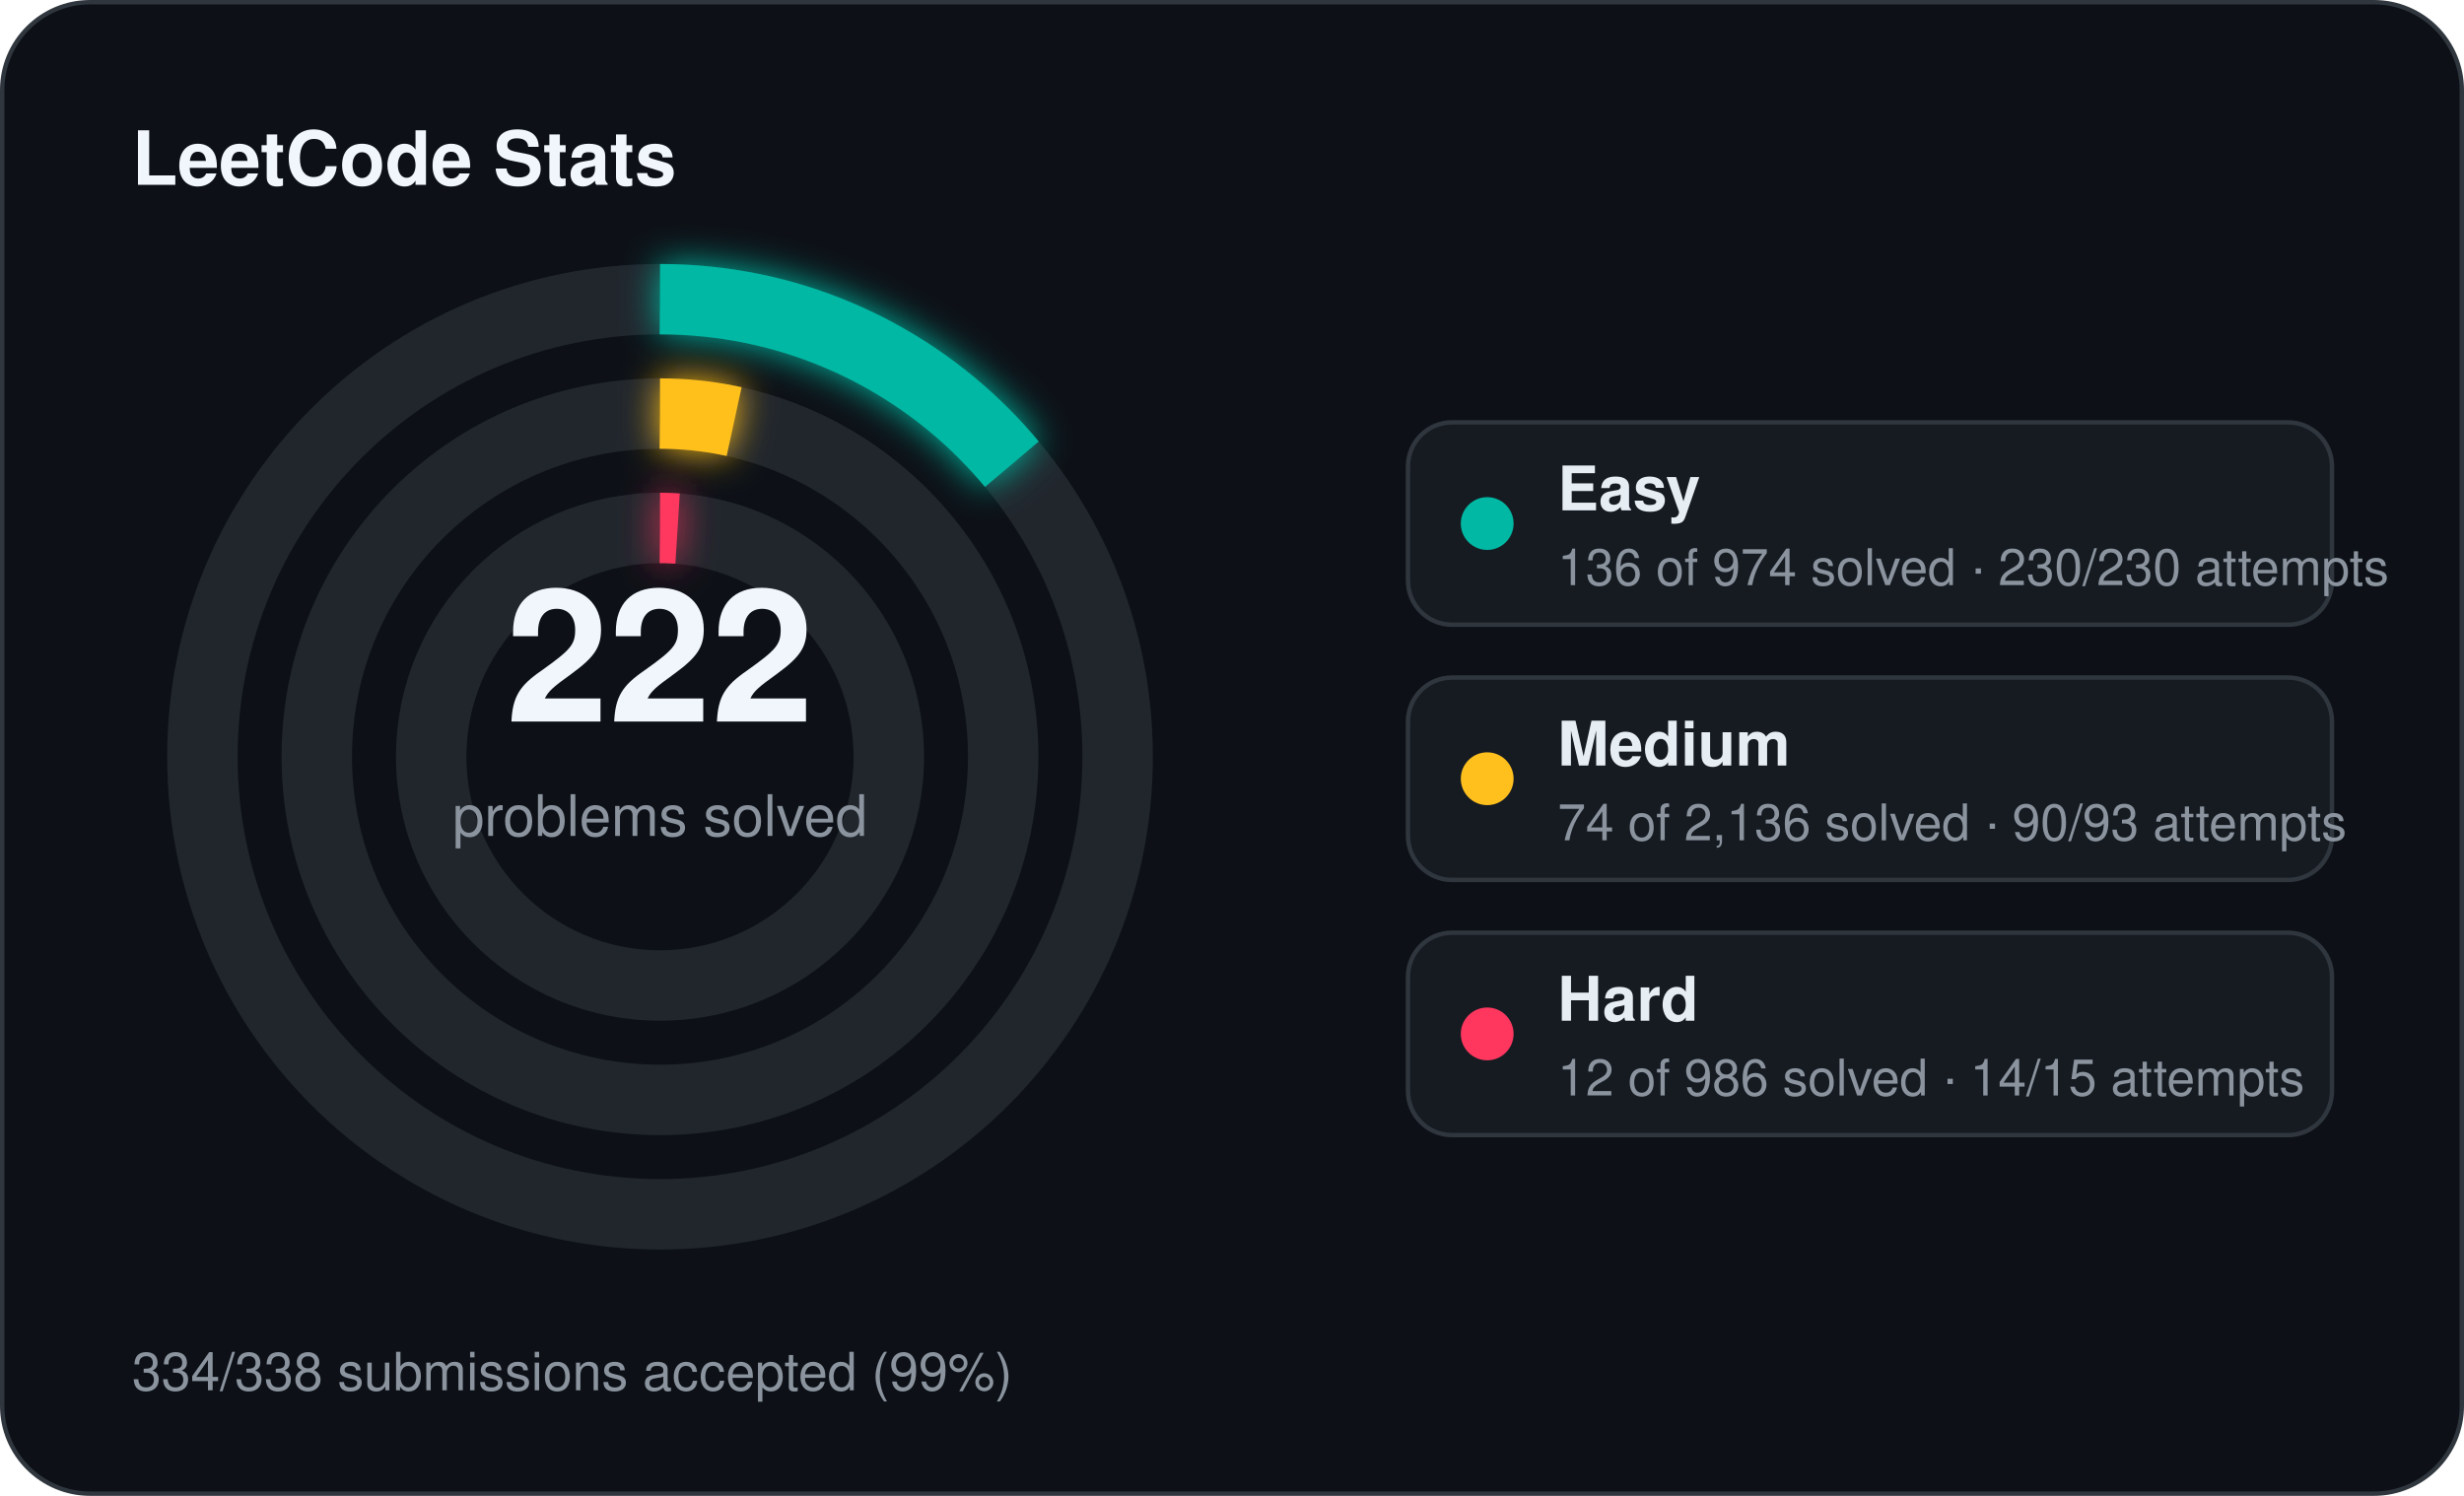
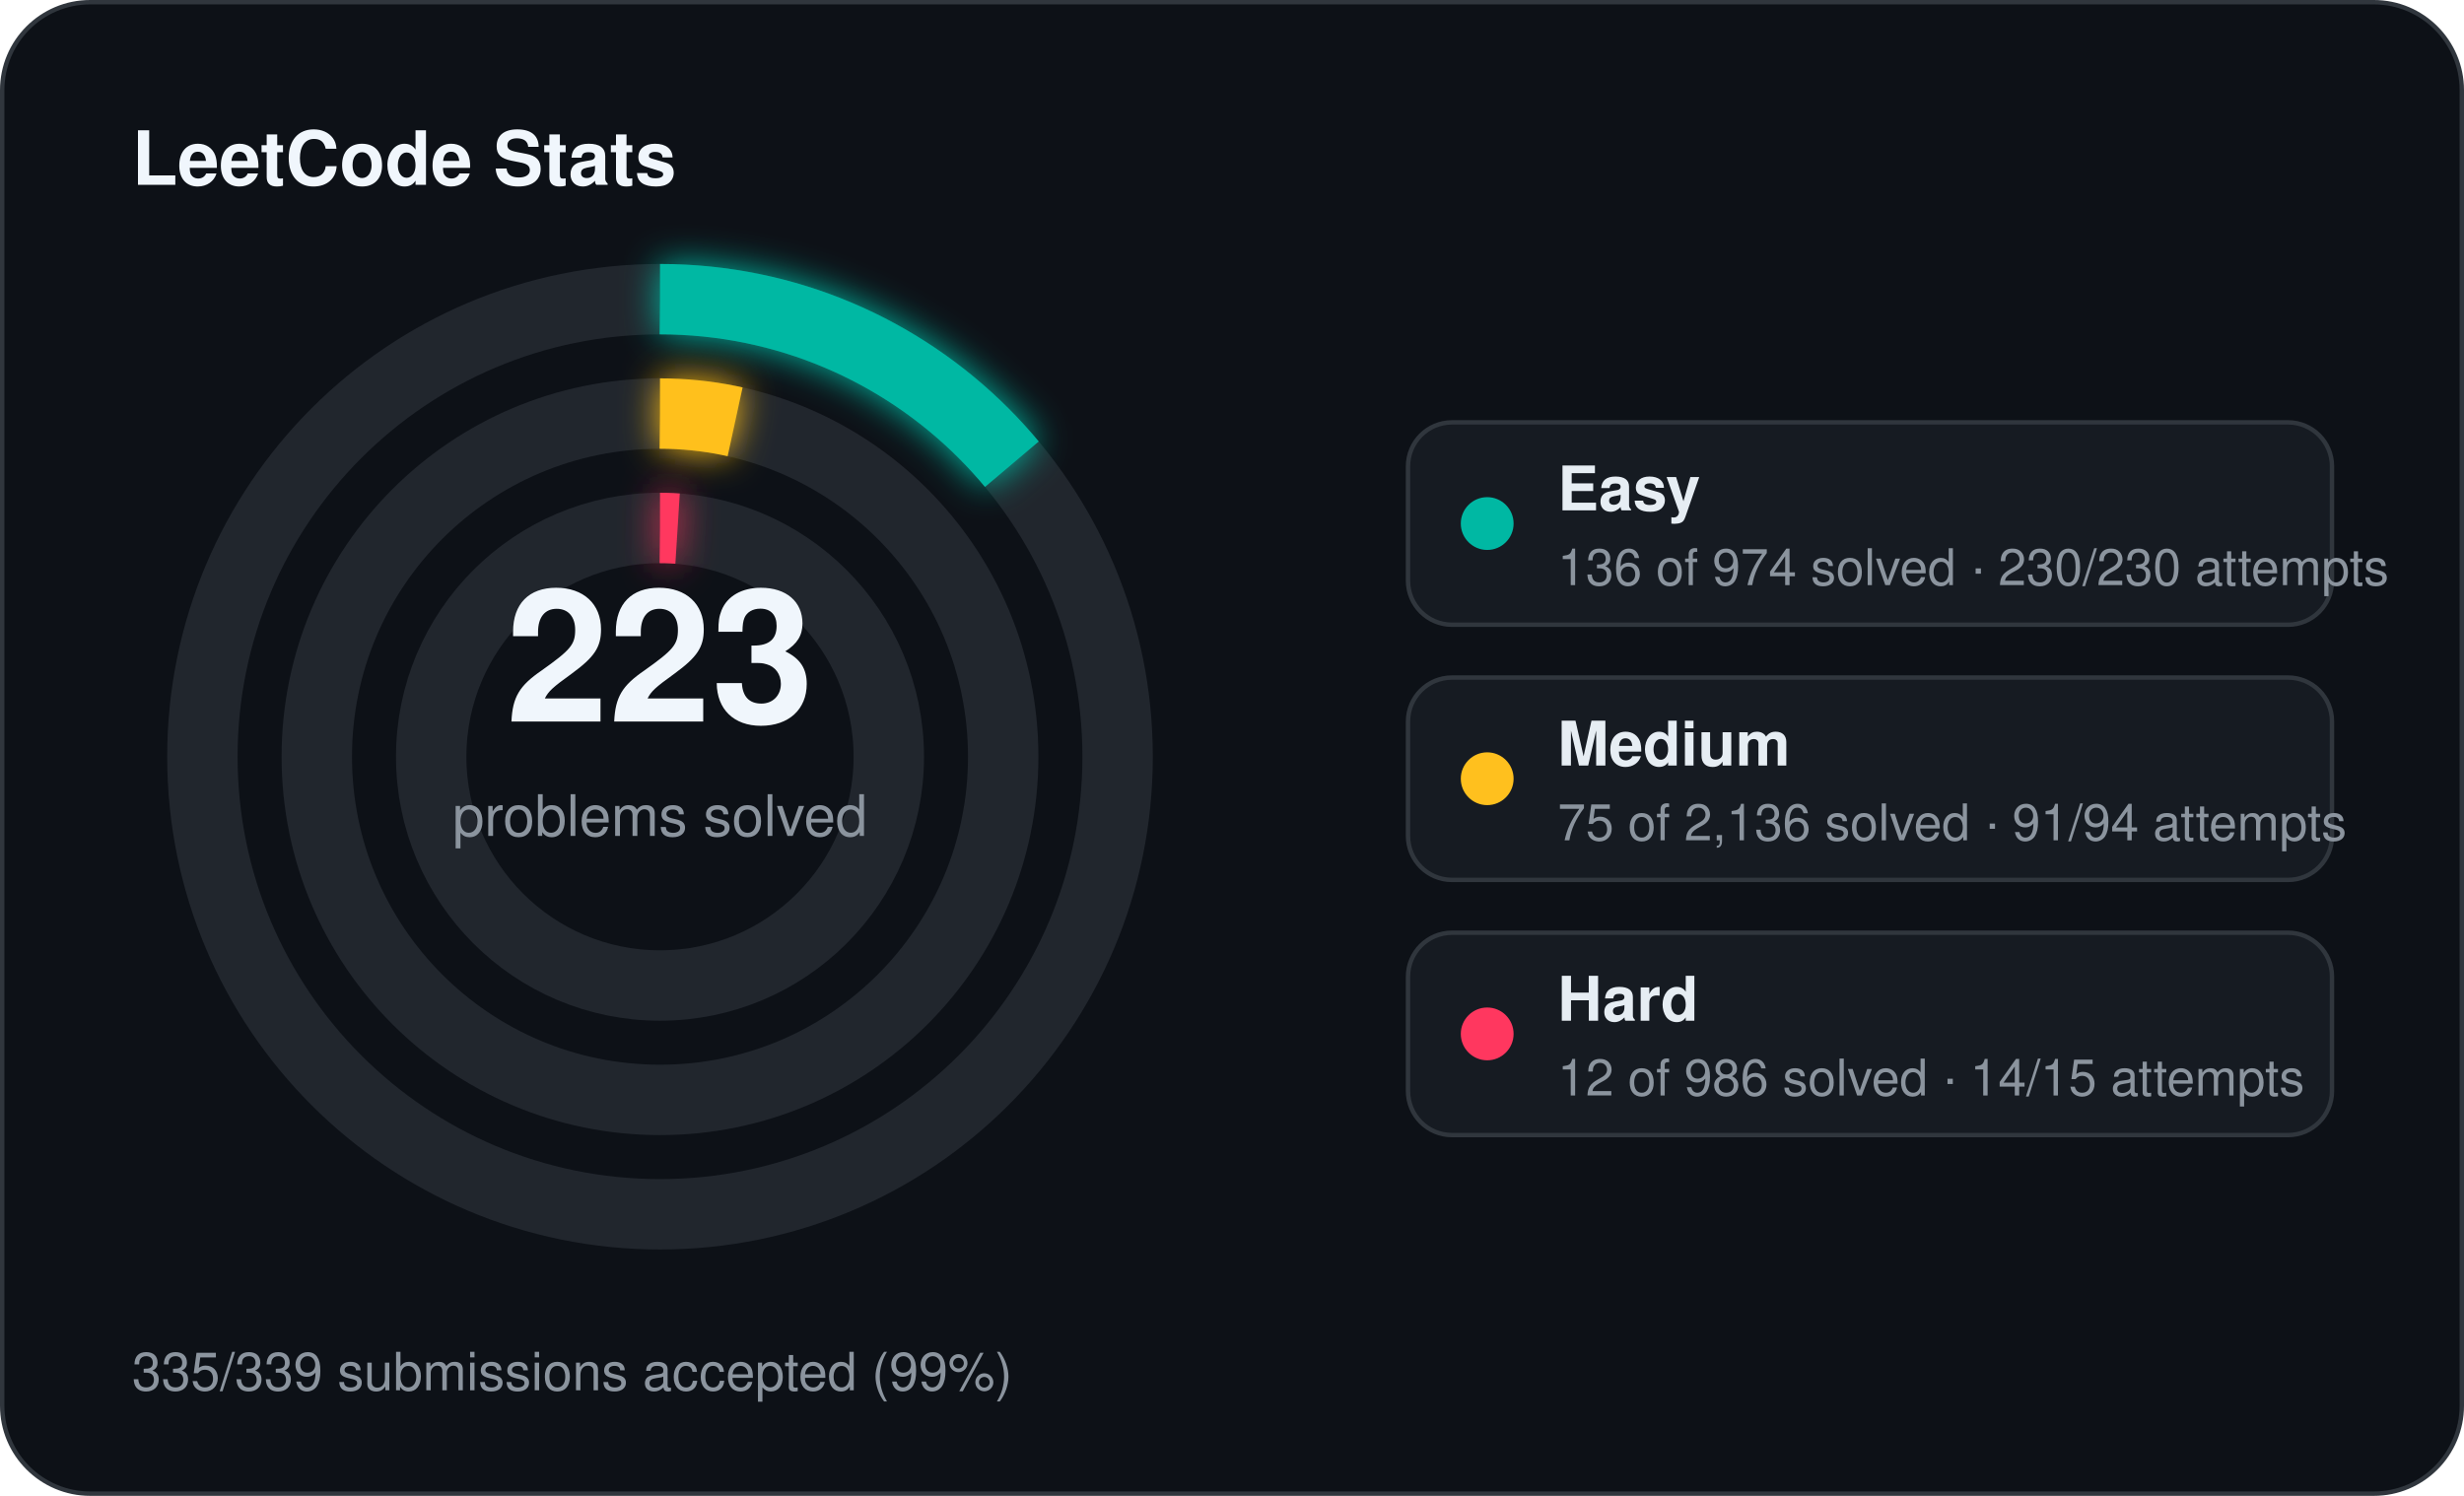
<svg xmlns="http://www.w3.org/2000/svg" width="560" height="340" viewBox="0 0 560 340">
  <defs>
    <filter id="stats-glow" x="-60%" y="-60%" width="220%" height="220%">
      <feGaussianBlur stdDeviation="4" result="blur" />
      <feMerge>
        <feMergeNode in="blur" />
        <feMergeNode in="SourceGraphic" />
      </feMerge>
    </filter>
  </defs>
  <rect x="0.5" y="0.5" width="559" height="339" rx="20" fill="#0d1117" stroke="#30363d" stroke-width="1" />
  <text x="30" y="42" fill="#f0f6fc" font-family="Segoe UI, Helvetica, Arial, sans-serif" font-size="17" font-weight="700">LeetCode Stats</text>
  <circle cx="150" cy="172" r="104" fill="none" stroke="#21262d" stroke-width="16" />
  <circle cx="150" cy="172" r="104" fill="none" stroke="#00b8a3" stroke-width="16" stroke-linecap="butt" stroke-dasharray="91.24 653.45" transform="rotate(-90 150 172)" filter="url(#stats-glow)" />
  <circle cx="150" cy="172" r="78" fill="none" stroke="#21262d" stroke-width="16" />
-   <circle cx="150" cy="172" r="78" fill="none" stroke="#ffc01e" stroke-width="16" stroke-linecap="butt" stroke-dasharray="16.98 490.09" transform="rotate(-90 150 172)" filter="url(#stats-glow)" />
+   <circle cx="150" cy="172" r="78" fill="none" stroke="#ffc01e" stroke-width="16" stroke-linecap="butt" stroke-dasharray="17.21 490.09" transform="rotate(-90 150 172)" filter="url(#stats-glow)" />
  <circle cx="150" cy="172" r="52" fill="none" stroke="#21262d" stroke-width="16" />
  <circle cx="150" cy="172" r="52" fill="none" stroke="#ff375f" stroke-width="16" stroke-linecap="butt" stroke-dasharray="4.00 326.73" transform="rotate(-90 150 172)" filter="url(#stats-glow)" />
-   <text x="150" y="164" text-anchor="middle" fill="#f0f6fc" font-family="Segoe UI, Helvetica, Arial, sans-serif" font-size="42" font-weight="700">222</text>
+   <text x="150" y="164" text-anchor="middle" fill="#f0f6fc" font-family="Segoe UI, Helvetica, Arial, sans-serif" font-size="42" font-weight="700">223</text>
  <text x="150" y="190" text-anchor="middle" fill="#8b949e" font-family="Segoe UI, Helvetica, Arial, sans-serif" font-size="13">problems solved</text>
  <rect x="320" y="96" width="210" height="46" rx="10" fill="#161b22" stroke="#30363d" stroke-width="1" />
  <circle cx="338" cy="119" r="6" fill="#00b8a3" />
  <text x="354" y="116" fill="#e6edf3" font-family="Segoe UI, Helvetica, Arial, sans-serif" font-size="14" font-weight="600">Easy</text>
  <text x="354" y="133" fill="#8b949e" font-family="Segoe UI, Helvetica, Arial, sans-serif" font-size="11.5">136 of 974 solved · 230/230 attempts</text>
  <rect x="320" y="154" width="210" height="46" rx="10" fill="#161b22" stroke="#30363d" stroke-width="1" />
  <circle cx="338" cy="177" r="6" fill="#ffc01e" />
  <text x="354" y="174" fill="#e6edf3" font-family="Segoe UI, Helvetica, Arial, sans-serif" font-size="14" font-weight="600">Medium</text>
-   <text x="354" y="191" fill="#8b949e" font-family="Segoe UI, Helvetica, Arial, sans-serif" font-size="11.5">74 of 2,136 solved · 90/93 attempts</text>
+   <text x="354" y="191" fill="#8b949e" font-family="Segoe UI, Helvetica, Arial, sans-serif" font-size="11.5">75 of 2,136 solved · 91/94 attempts</text>
  <rect x="320" y="212" width="210" height="46" rx="10" fill="#161b22" stroke="#30363d" stroke-width="1" />
  <circle cx="338" cy="235" r="6" fill="#ff375f" />
  <text x="354" y="232" fill="#e6edf3" font-family="Segoe UI, Helvetica, Arial, sans-serif" font-size="14" font-weight="600">Hard</text>
  <text x="354" y="249" fill="#8b949e" font-family="Segoe UI, Helvetica, Arial, sans-serif" font-size="11.5">12 of 986 solved · 14/15 attempts</text>
-   <text x="30" y="316" fill="#8b949e" font-family="Segoe UI, Helvetica, Arial, sans-serif" font-size="12">334/338 submissions accepted (99%)</text>
+   <text x="30" y="316" fill="#8b949e" font-family="Segoe UI, Helvetica, Arial, sans-serif" font-size="12">335/339 submissions accepted (99%)</text>
</svg>
